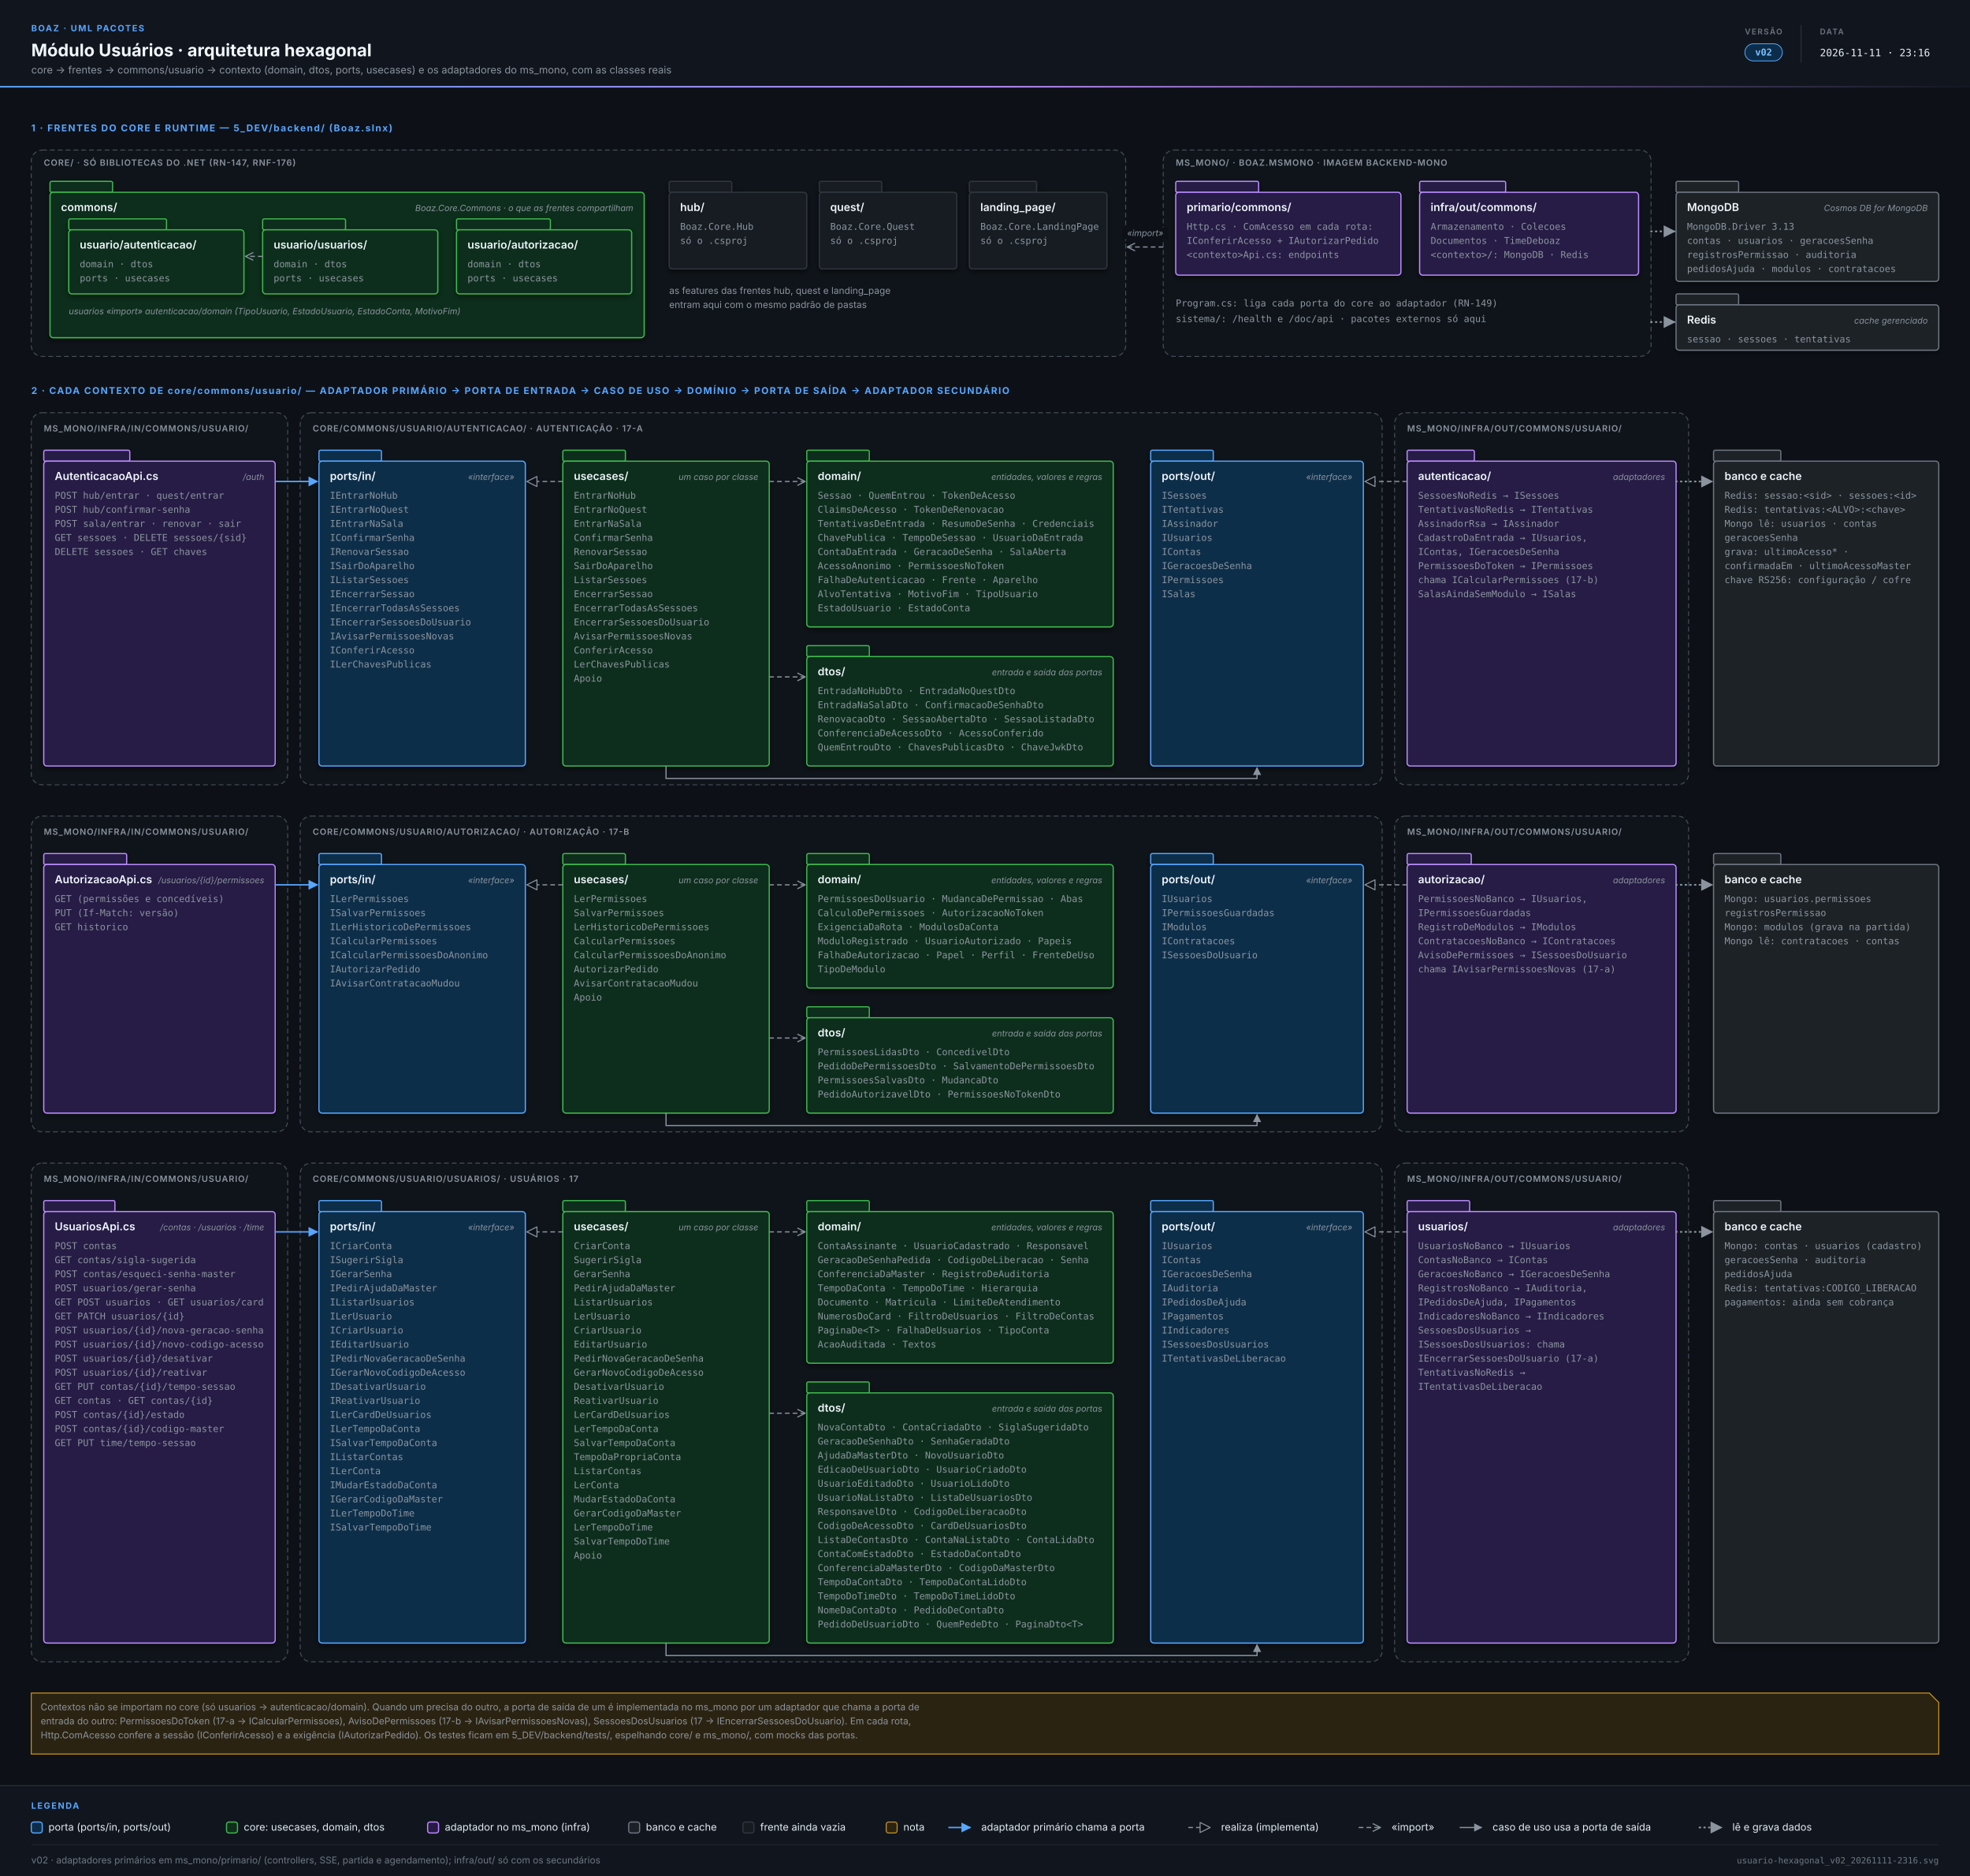
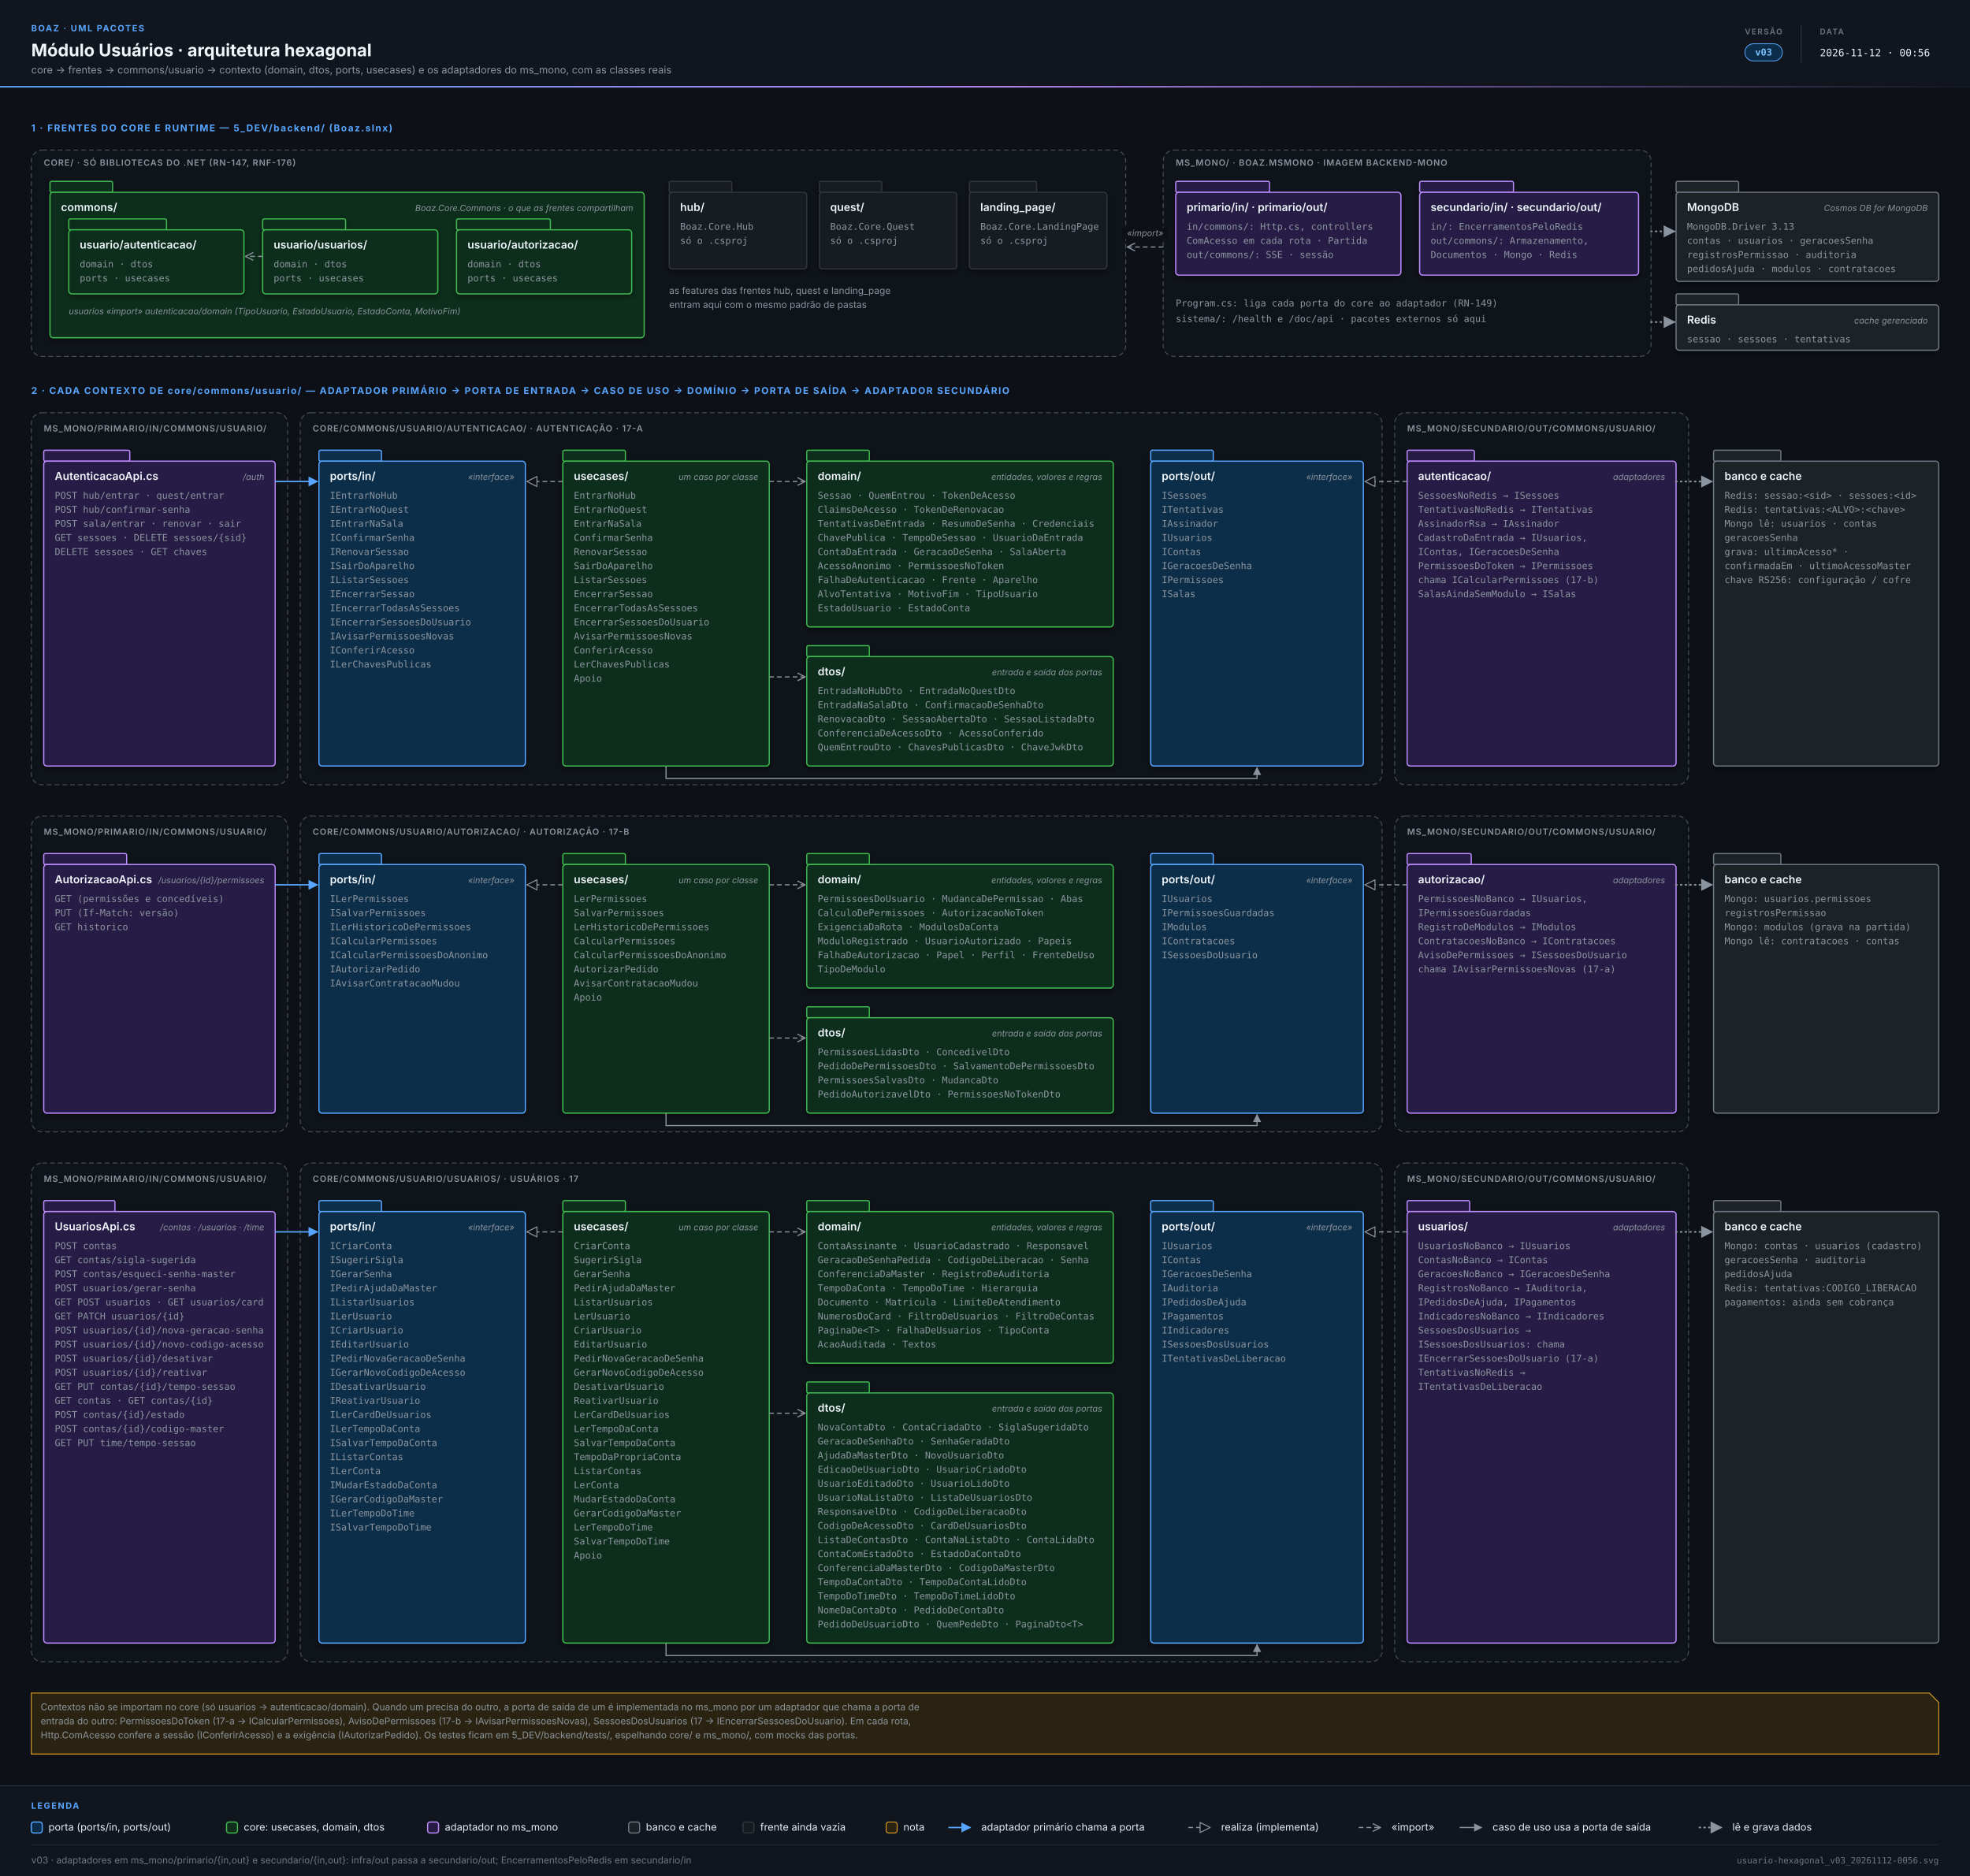
<svg xmlns="http://www.w3.org/2000/svg" viewBox="0 0 2520 2400" width="2520" height="2400">
  <style>
    /* ── base ─────────────────────────────────────────── */
    .bg            { fill: #0d1117; }
    :root          { background: #0d1117; } /* aberto sozinho no navegador, o fundo escuro cobre a janela toda */
    text           { font-family: Inter, "Segoe UI", Roboto, "Helvetica Neue", Helvetica, Arial, sans-serif; font-size: 13px; fill: #e6edf3; }
    .title         { font-size: 22px; font-weight: 700; fill: #f0f6fc; }
    .subtitle      { font-size: 13px; fill: #8b949e; }
    .section       { font-size: 12px; font-weight: 700; letter-spacing: 0.12em; fill: #58a6ff; }
    .label         { font-size: 13px; fill: #e6edf3; }
    .label-strong  { font-size: 14px; font-weight: 600; fill: #f0f6fc; }
    .label-underline { text-decoration: underline; }
    .muted         { font-size: 12px; fill: #8b949e; }
    .mono          { font-family: "JetBrains Mono", "SF Mono", Menlo, Consolas, monospace; font-size: 12px; fill: #8b949e; }
    .divider       { stroke: #21262d; stroke-width: 1; }
    .panel         { fill: #10151c; stroke: #21262d; stroke-width: 1; }

    /* ── nós: uma cor por papel, no máximo 4 por diagrama ── */
    .node          { fill: #161b22; stroke: #30363d; stroke-width: 1.5; }
    .node-face     { fill: #21262d; stroke: #30363d; stroke-width: 1.5; stroke-linejoin: round; }
    .node-blue     { fill: #0c2d4a; stroke: #58a6ff; stroke-width: 1.5; }
    .node-green    { fill: #0f2e1b; stroke: #3fb950; stroke-width: 1.5; }
    .node-purple   { fill: #271a45; stroke: #bc8cff; stroke-width: 1.5; }
    .node-orange   { fill: #3a2410; stroke: #f0883e; stroke-width: 1.5; }
    .node-red      { fill: #3b1219; stroke: #f85149; stroke-width: 1.5; }
    .node-external { fill: #1c2128; stroke: #6e7681; stroke-width: 1.5; }

    /* ── fronteiras (conta, região, rede, módulo) ─────── */
    .boundary       { fill: #161b22; fill-opacity: 0.35; stroke: #484f58; stroke-width: 1.2; stroke-dasharray: 6 4; }
    .boundary-label { font-size: 11px; font-weight: 600; letter-spacing: 0.08em; fill: #8b949e; }

    /* ── arestas e comunicação ─────────────────────────── */
    .edge          { fill: none; stroke: #8b949e; stroke-width: 1.5; }
    .edge-accent   { fill: none; stroke: #58a6ff; stroke-width: 1.8; }
    .edge-async    { stroke-dasharray: 6 4; }
    .edge-data     { stroke-dasharray: 1 5; stroke-linecap: round; stroke-width: 2.2; }
    .edge-label-bg { fill: #0d1117; }
    .arrow-head    { fill: #8b949e; }
    .arrow-accent  { fill: #58a6ff; }
    .lifeline      { stroke: #30363d; stroke-width: 1.2; stroke-dasharray: 4 4; }
    .chip          { fill: #21262d; stroke: #30363d; stroke-width: 1; }
    .chip-text     { font-family: "JetBrains Mono", "SF Mono", Menlo, Consolas, monospace; font-size: 11px; fill: #c9d1d9; }

    /* ── ícones neutros (#ic-*, #uml-*) ───────────────── */
    .ico           { fill: none; stroke: #c9d1d9; stroke-width: 1.5; stroke-linecap: round; stroke-linejoin: round; }
    .ico-fill      { fill: #c9d1d9; }
    .ico-solid     { fill: #161b22; stroke: #c9d1d9; stroke-width: 1.5; stroke-linejoin: round; }

    /* ── notação UML ───────────────────────────────────── */
    .ink           { fill: #e6edf3; }
    .ink-ring      { fill: none; stroke: #e6edf3; stroke-width: 1.5; }
    .node-note     { fill: #2b2311; stroke: #d29922; stroke-width: 1.2; }
    .uml-keyword   { font-size: 11px; font-style: italic; fill: #8b949e; }
    .activation    { fill: #21262d; stroke: #8b949e; stroke-width: 1.2; }
    .frame-tag     { fill: #21262d; stroke: #484f58; stroke-width: 1.2; }
    .frame-op      { font-size: 11px; font-weight: 700; fill: #c9d1d9; }
    .arrow-open    { fill: none; stroke: #8b949e; stroke-width: 1.4; stroke-linejoin: round; }
    .arrow-hollow  { fill: #0d1117; stroke: #8b949e; stroke-width: 1.2; stroke-linejoin: round; }

    /* ── marca d'água: topo e rodapé (seção 7) ────────── */
    .wm-band       { fill: #11161e; }
    .wm-accent     { fill: url(#marca-acento); }
    .wm-sep        { stroke: #30363d; stroke-width: 1; }
    .wm-frame      { fill: none; stroke: #30363d; stroke-width: 1; }
    .wm-eyebrow    { font-size: 11px; font-weight: 700; letter-spacing: 0.14em; fill: #58a6ff; }
    .wm-meta-label { font-size: 10px; font-weight: 600; letter-spacing: 0.14em; fill: #6e7681; }
    .wm-meta-value { font-family: "JetBrains Mono", "SF Mono", Menlo, Consolas, monospace; font-size: 13px; fill: #e6edf3; }
    .wm-badge      { fill: #0c2d4a; stroke: #58a6ff; stroke-width: 1; }
    .wm-badge-text { font-family: "JetBrains Mono", "SF Mono", Menlo, Consolas, monospace; font-size: 12px; font-weight: 700; fill: #79c0ff; }
    .wm-file       { font-family: "JetBrains Mono", "SF Mono", Menlo, Consolas, monospace; font-size: 11px; fill: #6e7681; }
    .footer        { font-size: 12px; fill: #6e7681; }
  </style>
  <defs>
    <marker id="seta" viewBox="0 0 10 10" refX="9" refY="5" markerWidth="7" markerHeight="7" orient="auto-start-reverse">
      <path d="M0,0 L10,5 L0,10 z" class="arrow-head" />
    </marker>
    <marker id="seta-destaque" viewBox="0 0 10 10" refX="9" refY="5" markerWidth="7" markerHeight="7" orient="auto-start-reverse">
      <path d="M0,0 L10,5 L0,10 z" class="arrow-accent" />
    </marker>
    <marker id="seta-aberta" viewBox="-1 -1 12 12" refX="10" refY="5" markerWidth="8" markerHeight="8" orient="auto-start-reverse">
      <path d="M0,0 L10,5 L0,10" class="arrow-open" />
    </marker>
    <marker id="heranca" viewBox="-1 -1 14 14" refX="12" refY="6" markerWidth="10" markerHeight="10" orient="auto-start-reverse">
      <path d="M0,0 L12,6 L0,12 z" class="arrow-hollow" />
    </marker>
    <marker id="extensao" viewBox="-1 -1 14 14" refX="12" refY="6" markerWidth="10" markerHeight="10" orient="auto-start-reverse">
      <path d="M0,0 L12,6 L0,12 z" class="arrow-head" />
    </marker>
    <marker id="composicao" viewBox="-1 -1 16 10" refX="14" refY="4" markerWidth="16" markerHeight="11" orient="auto-start-reverse">
      <path d="M0,4 L7,0 L14,4 L7,8 z" class="arrow-head" />
    </marker>
    <marker id="agregacao" viewBox="-1 -1 16 10" refX="14" refY="4" markerWidth="16" markerHeight="11" orient="auto-start-reverse">
      <path d="M0,4 L7,0 L14,4 L7,8 z" class="arrow-hollow" />
    </marker>
    <marker id="er-um" viewBox="0 0 16 12" refX="16" refY="6" markerWidth="16" markerHeight="12" markerUnits="userSpaceOnUse" orient="auto-start-reverse">
      <path d="M6,0 V12 M10,0 V12" class="arrow-open" />
    </marker>
    <marker id="er-muitos" viewBox="0 0 16 12" refX="16" refY="6" markerWidth="16" markerHeight="12" markerUnits="userSpaceOnUse" orient="auto-start-reverse">
      <path d="M4,0 V12 M6,6 L16,0 M6,6 L16,12" class="arrow-open" />
    </marker>
    <filter id="sombra" x="-10%" y="-10%" width="120%" height="140%">
      <feDropShadow dx="0" dy="3" stdDeviation="4" flood-color="#000000" flood-opacity="0.45" />
    </filter>
    <linearGradient id="marca-acento" x1="0" y1="0" x2="1" y2="0">
      <stop offset="0" stop-color="#58a6ff" />
      <stop offset="0.5" stop-color="#bc8cff" />
      <stop offset="1" stop-color="#bc8cff" stop-opacity="0" />
    </linearGradient>
  </defs>
  <rect class="bg" x="0" y="0" width="2520" height="2400" />
  <g id="marca-topo">
    <rect class="wm-band" x="0" y="0" width="2520" height="112" />
    <rect class="wm-accent" x="0" y="110" width="2520" height="2" />
    <text class="wm-eyebrow" x="40" y="40">BOAZ · UML PACOTES</text>
    <text class="title" x="40" y="72">Módulo Usuários · arquitetura hexagonal</text>
    <text class="subtitle" x="40" y="94">core → frentes → commons/usuario → contexto (domain, dtos, ports, usecases) e os adaptadores do ms_mono, com as classes reais</text>
    <text class="wm-meta-label" x="2232" y="44">VERSÃO</text>
    <rect class="wm-badge" x="2232" y="56" width="48" height="22" rx="11" />
-     <text class="wm-badge-text" x="2256" y="71" text-anchor="middle">v02</text>
+     <text class="wm-badge-text" x="2256" y="71" text-anchor="middle">v03</text>
    <line class="wm-sep" x1="2304" y1="32" x2="2304" y2="80" />
    <text class="wm-meta-label" x="2328" y="44">DATA</text>
-     <text class="wm-meta-value" x="2328" y="72">2026-11-11 · 23:16</text>
+     <text class="wm-meta-value" x="2328" y="72">2026-11-12 · 00:56</text>
  </g>
  <g id="desenho" transform="translate(0,152)">
    <text class="section" x="40" y="16">1 · FRENTES DO CORE E RUNTIME — 5_DEV/backend/ (Boaz.slnx)</text>
    <rect class="boundary" x="40" y="40" width="1400" height="264" rx="14" />
    <text class="boundary-label" x="56" y="60">CORE/ · SÓ BIBLIOTECAS DO .NET (RN-147, RNF-176)</text>
    <g id="f-commons" filter="url(#sombra)">
      <rect class="node-green" x="64" y="80" width="80" height="14" rx="2" />
      <rect class="node-green" x="64" y="94" width="760" height="186" rx="4" />
    </g>
    <text class="label-strong" x="78" y="118">commons/</text>
    <text class="uml-keyword" x="810" y="118" text-anchor="end">Boaz.Core.Commons · o que as frentes compartilham</text>
    <g id="f-autenticacao" filter="url(#sombra)">
      <rect class="node-green" x="88" y="128" width="125" height="14" rx="2" />
      <rect class="node-green" x="88" y="142" width="224" height="82" rx="4" />
    </g>
    <text class="label-strong" x="102" y="166">usuario/autenticacao/</text>
    <text class="mono" x="102" y="190">domain · dtos</text>
    <text class="mono" x="102" y="208">ports · usecases</text>
    <g id="f-autorizacao" filter="url(#sombra)">
      <rect class="node-green" x="584" y="128" width="120" height="14" rx="2" />
      <rect class="node-green" x="584" y="142" width="224" height="82" rx="4" />
    </g>
    <text class="label-strong" x="598" y="166">usuario/autorizacao/</text>
    <text class="mono" x="598" y="190">domain · dtos</text>
    <text class="mono" x="598" y="208">ports · usecases</text>
    <g id="f-usuarios" filter="url(#sombra)">
      <rect class="node-green" x="336" y="128" width="106" height="14" rx="2" />
      <rect class="node-green" x="336" y="142" width="224" height="82" rx="4" />
    </g>
    <text class="label-strong" x="350" y="166">usuario/usuarios/</text>
    <text class="mono" x="350" y="190">domain · dtos</text>
    <text class="mono" x="350" y="208">ports · usecases</text>
    <path class="edge edge-async" d="M336,176 L314,176" marker-end="url(#seta-aberta)" />
    <text class="uml-keyword" x="88" y="250">usuarios «import» autenticacao/domain (TipoUsuario, EstadoUsuario, EstadoConta, MotivoFim)</text>
    <g id="f-hub" filter="url(#sombra)">
      <rect class="node" x="856" y="80" width="80" height="14" rx="2" />
      <rect class="node" x="856" y="94" width="176" height="98" rx="4" />
    </g>
    <text class="label-strong" x="870" y="118">hub/</text>
    <text class="mono" x="870" y="142">Boaz.Core.Hub</text>
    <text class="mono" x="870" y="160">só o .csproj</text>
    <g id="f-quest" filter="url(#sombra)">
      <rect class="node" x="1048" y="80" width="80" height="14" rx="2" />
      <rect class="node" x="1048" y="94" width="176" height="98" rx="4" />
    </g>
    <text class="label-strong" x="1062" y="118">quest/</text>
    <text class="mono" x="1062" y="142">Boaz.Core.Quest</text>
    <text class="mono" x="1062" y="160">só o .csproj</text>
    <g id="f-landing_page" filter="url(#sombra)">
      <rect class="node" x="1240" y="80" width="86" height="14" rx="2" />
      <rect class="node" x="1240" y="94" width="176" height="98" rx="4" />
    </g>
    <text class="label-strong" x="1254" y="118">landing_page/</text>
    <text class="mono" x="1254" y="142">Boaz.Core.LandingPage</text>
    <text class="mono" x="1254" y="160">só o .csproj</text>
    <text class="muted" x="856" y="224">as features das frentes hub, quest e landing_page</text>
    <text class="muted" x="856" y="242">entram aqui com o mesmo padrão de pastas</text>
    <rect class="boundary" x="1488" y="40" width="624" height="264" rx="14" />
    <text class="boundary-label" x="1504" y="60">MS_MONO/ · BOAZ.MSMONO · IMAGEM BACKEND-MONO</text>
    <g id="f-infra-in" filter="url(#sombra)">
-       <rect class="node-purple" x="1504" y="80" width="106" height="14" rx="2" />
+       <rect class="node-purple" x="1504" y="80" width="120" height="14" rx="2" />
      <rect class="node-purple" x="1504" y="94" width="288" height="106" rx="4" />
    </g>
-     <text class="label-strong" x="1518" y="118">primario/commons/</text>
-     <text class="mono" x="1518" y="142">Http.cs · ComAcesso em cada rota:</text>
-     <text class="mono" x="1518" y="160">IConferirAcesso + IAutorizarPedido</text>
-     <text class="mono" x="1518" y="178">&lt;contexto&gt;Api.cs: endpoints</text>
+     <text class="label-strong" x="1518" y="118">primario/in/ · primario/out/</text>
+     <text class="mono" x="1518" y="142">in/commons/: Http.cs, controllers</text>
+     <text class="mono" x="1518" y="160">  ComAcesso em cada rota · Partida</text>
+     <text class="mono" x="1518" y="178">out/commons/: SSE · sessão</text>
    <g id="f-infra-out" filter="url(#sombra)">
-       <rect class="node-purple" x="1816" y="80" width="110" height="14" rx="2" />
+       <rect class="node-purple" x="1816" y="80" width="120" height="14" rx="2" />
      <rect class="node-purple" x="1816" y="94" width="280" height="106" rx="4" />
    </g>
-     <text class="label-strong" x="1830" y="118">infra/out/commons/</text>
-     <text class="mono" x="1830" y="142">Armazenamento · Colecoes</text>
-     <text class="mono" x="1830" y="160">Documentos · TimeDeboaz</text>
-     <text class="mono" x="1830" y="178">&lt;contexto&gt;/: MongoDB · Redis</text>
+     <text class="label-strong" x="1830" y="118">secundario/in/ · secundario/out/</text>
+     <text class="mono" x="1830" y="142">in/: EncerramentosPeloRedis</text>
+     <text class="mono" x="1830" y="160">out/commons/: Armazenamento,</text>
+     <text class="mono" x="1830" y="178">  Documentos · Mongo · Redis</text>
    <text class="mono" x="1504" y="240">Program.cs: liga cada porta do core ao adaptador (RN-149)</text>
    <text class="mono" x="1504" y="260">sistema/: /health e /doc/api · pacotes externos só aqui</text>
    <path class="edge edge-async" d="M1488,164 L1442,164" marker-end="url(#seta-aberta)" />
    <rect class="edge-label-bg" x="1435.4" y="139" width="59.2" height="15" />
    <text class="uml-keyword" x="1465" y="150" text-anchor="middle">«import»</text>
    <g id="f-mongo" filter="url(#sombra)">
      <rect class="node-external" x="2144" y="80" width="80" height="14" rx="2" />
      <rect class="node-external" x="2144" y="94" width="336" height="114" rx="4" />
    </g>
    <text class="label-strong" x="2158" y="118">MongoDB</text>
    <text class="uml-keyword" x="2466" y="118" text-anchor="end">Cosmos DB for MongoDB</text>
    <text class="mono" x="2158" y="142">MongoDB.Driver 3.13</text>
    <text class="mono" x="2158" y="160">contas · usuarios · geracoesSenha</text>
    <text class="mono" x="2158" y="178">registrosPermissao · auditoria</text>
    <text class="mono" x="2158" y="196">pedidosAjuda · modulos · contratacoes</text>
    <g id="f-redis" filter="url(#sombra)">
      <rect class="node-external" x="2144" y="224" width="80" height="14" rx="2" />
      <rect class="node-external" x="2144" y="238" width="336" height="58" rx="4" />
    </g>
    <text class="label-strong" x="2158" y="262">Redis</text>
    <text class="uml-keyword" x="2466" y="262" text-anchor="end">cache gerenciado</text>
    <text class="mono" x="2158" y="286">sessao · sessoes · tentativas</text>
    <path class="edge edge-data" d="M2112,144 L2142,144" marker-end="url(#seta)" />
    <path class="edge edge-data" d="M2112,260 L2142,260" marker-end="url(#seta)" />
    <text class="section" x="40" y="352">2 · CADA CONTEXTO DE core/commons/usuario/ — ADAPTADOR PRIMÁRIO → PORTA DE ENTRADA → CASO DE USO → DOMÍNIO → PORTA DE SAÍDA → ADAPTADOR SECUNDÁRIO</text>
    <rect class="boundary" x="384" y="376" width="1384" height="476" rx="14" />
    <text class="boundary-label" x="400" y="400">CORE/COMMONS/USUARIO/AUTENTICACAO/ · AUTENTICAÇÃO · 17-A</text>
    <rect class="boundary" x="40" y="376" width="328" height="476" rx="14" />
-     <text class="boundary-label" x="56" y="400">MS_MONO/INFRA/IN/COMMONS/USUARIO/</text>
+     <text class="boundary-label" x="56" y="400">MS_MONO/PRIMARIO/IN/COMMONS/USUARIO/</text>
    <rect class="boundary" x="1784" y="376" width="376" height="476" rx="14" />
-     <text class="boundary-label" x="1800" y="400">MS_MONO/INFRA/OUT/COMMONS/USUARIO/</text>
+     <text class="boundary-label" x="1800" y="400">MS_MONO/SECUNDARIO/OUT/COMMONS/USUARIO/</text>
    <g id="autenticacao-in" filter="url(#sombra)">
      <rect class="node-purple" x="56" y="424" width="110" height="14" rx="2" />
      <rect class="node-purple" x="56" y="438" width="296" height="390" rx="4" />
    </g>
    <text class="label-strong" x="70" y="462">AutenticacaoApi.cs</text>
    <text class="uml-keyword" x="338" y="462" text-anchor="end">/auth</text>
    <text class="mono" x="70" y="486">POST hub/entrar · quest/entrar</text>
    <text class="mono" x="70" y="504">POST hub/confirmar-senha</text>
    <text class="mono" x="70" y="522">POST sala/entrar · renovar · sair</text>
    <text class="mono" x="70" y="540">GET sessoes · DELETE sessoes/{sid}</text>
    <text class="mono" x="70" y="558">DELETE sessoes · GET chaves</text>
    <g id="autenticacao-ports-in" filter="url(#sombra)">
      <rect class="node-blue" x="408" y="424" width="80" height="14" rx="2" />
      <rect class="node-blue" x="408" y="438" width="264" height="390" rx="4" />
    </g>
    <text class="label-strong" x="422" y="462">ports/in/</text>
    <text class="uml-keyword" x="658" y="462" text-anchor="end">«interface»</text>
    <text class="mono" x="422" y="486">IEntrarNoHub</text>
    <text class="mono" x="422" y="504">IEntrarNoQuest</text>
    <text class="mono" x="422" y="522">IEntrarNaSala</text>
    <text class="mono" x="422" y="540">IConfirmarSenha</text>
    <text class="mono" x="422" y="558">IRenovarSessao</text>
    <text class="mono" x="422" y="576">ISairDoAparelho</text>
    <text class="mono" x="422" y="594">IListarSessoes</text>
    <text class="mono" x="422" y="612">IEncerrarSessao</text>
    <text class="mono" x="422" y="630">IEncerrarTodasAsSessoes</text>
    <text class="mono" x="422" y="648">IEncerrarSessoesDoUsuario</text>
    <text class="mono" x="422" y="666">IAvisarPermissoesNovas</text>
    <text class="mono" x="422" y="684">IConferirAcesso</text>
    <text class="mono" x="422" y="702">ILerChavesPublicas</text>
    <g id="autenticacao-usecases" filter="url(#sombra)">
      <rect class="node-green" x="720" y="424" width="80" height="14" rx="2" />
      <rect class="node-green" x="720" y="438" width="264" height="390" rx="4" />
    </g>
    <text class="label-strong" x="734" y="462">usecases/</text>
    <text class="uml-keyword" x="970" y="462" text-anchor="end">um caso por classe</text>
    <text class="mono" x="734" y="486">EntrarNoHub</text>
    <text class="mono" x="734" y="504">EntrarNoQuest</text>
    <text class="mono" x="734" y="522">EntrarNaSala</text>
    <text class="mono" x="734" y="540">ConfirmarSenha</text>
    <text class="mono" x="734" y="558">RenovarSessao</text>
    <text class="mono" x="734" y="576">SairDoAparelho</text>
    <text class="mono" x="734" y="594">ListarSessoes</text>
    <text class="mono" x="734" y="612">EncerrarSessao</text>
    <text class="mono" x="734" y="630">EncerrarTodasAsSessoes</text>
    <text class="mono" x="734" y="648">EncerrarSessoesDoUsuario</text>
    <text class="mono" x="734" y="666">AvisarPermissoesNovas</text>
    <text class="mono" x="734" y="684">ConferirAcesso</text>
    <text class="mono" x="734" y="702">LerChavesPublicas</text>
    <text class="mono" x="734" y="720">Apoio</text>
    <g id="autenticacao-domain" filter="url(#sombra)">
      <rect class="node-green" x="1032" y="424" width="80" height="14" rx="2" />
      <rect class="node-green" x="1032" y="438" width="392" height="212" rx="4" />
    </g>
    <text class="label-strong" x="1046" y="462">domain/</text>
    <text class="uml-keyword" x="1410" y="462" text-anchor="end">entidades, valores e regras</text>
    <text class="mono" x="1046" y="486">Sessao · QuemEntrou · TokenDeAcesso</text>
    <text class="mono" x="1046" y="504">ClaimsDeAcesso · TokenDeRenovacao</text>
    <text class="mono" x="1046" y="522">TentativasDeEntrada · ResumoDeSenha · Credenciais</text>
    <text class="mono" x="1046" y="540">ChavePublica · TempoDeSessao · UsuarioDaEntrada</text>
    <text class="mono" x="1046" y="558">ContaDaEntrada · GeracaoDeSenha · SalaAberta</text>
    <text class="mono" x="1046" y="576">AcessoAnonimo · PermissoesNoToken</text>
    <text class="mono" x="1046" y="594">FalhaDeAutenticacao · Frente · Aparelho</text>
    <text class="mono" x="1046" y="612">AlvoTentativa · MotivoFim · TipoUsuario</text>
    <text class="mono" x="1046" y="630">EstadoUsuario · EstadoConta</text>
    <g id="autenticacao-dtos" filter="url(#sombra)">
      <rect class="node-green" x="1032" y="674" width="80" height="14" rx="2" />
      <rect class="node-green" x="1032" y="688" width="392" height="140" rx="4" />
    </g>
    <text class="label-strong" x="1046" y="712">dtos/</text>
    <text class="uml-keyword" x="1410" y="712" text-anchor="end">entrada e saída das portas</text>
    <text class="mono" x="1046" y="736">EntradaNoHubDto · EntradaNoQuestDto</text>
    <text class="mono" x="1046" y="754">EntradaNaSalaDto · ConfirmacaoDeSenhaDto</text>
    <text class="mono" x="1046" y="772">RenovacaoDto · SessaoAbertaDto · SessaoListadaDto</text>
    <text class="mono" x="1046" y="790">ConferenciaDeAcessoDto · AcessoConferido</text>
    <text class="mono" x="1046" y="808">QuemEntrouDto · ChavesPublicasDto · ChaveJwkDto</text>
    <g id="autenticacao-ports-out" filter="url(#sombra)">
      <rect class="node-blue" x="1472" y="424" width="80" height="14" rx="2" />
      <rect class="node-blue" x="1472" y="438" width="272" height="390" rx="4" />
    </g>
    <text class="label-strong" x="1486" y="462">ports/out/</text>
    <text class="uml-keyword" x="1730" y="462" text-anchor="end">«interface»</text>
    <text class="mono" x="1486" y="486">ISessoes</text>
    <text class="mono" x="1486" y="504">ITentativas</text>
    <text class="mono" x="1486" y="522">IAssinador</text>
    <text class="mono" x="1486" y="540">IUsuarios</text>
    <text class="mono" x="1486" y="558">IContas</text>
    <text class="mono" x="1486" y="576">IGeracoesDeSenha</text>
    <text class="mono" x="1486" y="594">IPermissoes</text>
    <text class="mono" x="1486" y="612">ISalas</text>
    <g id="autenticacao-out" filter="url(#sombra)">
      <rect class="node-purple" x="1800" y="424" width="86" height="14" rx="2" />
      <rect class="node-purple" x="1800" y="438" width="344" height="390" rx="4" />
    </g>
    <text class="label-strong" x="1814" y="462">autenticacao/</text>
    <text class="uml-keyword" x="2130" y="462" text-anchor="end">adaptadores</text>
    <text class="mono" x="1814" y="486">SessoesNoRedis → ISessoes</text>
    <text class="mono" x="1814" y="504">TentativasNoRedis → ITentativas</text>
    <text class="mono" x="1814" y="522">AssinadorRsa → IAssinador</text>
    <text class="mono" x="1814" y="540">CadastroDaEntrada → IUsuarios,</text>
    <text class="mono" x="1814" y="558">   IContas, IGeracoesDeSenha</text>
    <text class="mono" x="1814" y="576">PermissoesDoToken → IPermissoes</text>
    <text class="mono" x="1814" y="594">   chama ICalcularPermissoes (17-b)</text>
    <text class="mono" x="1814" y="612">SalasAindaSemModulo → ISalas</text>
    <g id="autenticacao-store" filter="url(#sombra)">
      <rect class="node-external" x="2192" y="424" width="86" height="14" rx="2" />
      <rect class="node-external" x="2192" y="438" width="288" height="390" rx="4" />
    </g>
    <text class="label-strong" x="2206" y="462">banco e cache</text>
    <text class="mono" x="2206" y="486">Redis: sessao:&lt;sid&gt; · sessoes:&lt;id&gt;</text>
    <text class="mono" x="2206" y="504">Redis: tentativas:&lt;ALVO&gt;:&lt;chave&gt;</text>
    <text class="mono" x="2206" y="522">Mongo lê: usuarios · contas</text>
    <text class="mono" x="2206" y="540">   geracoesSenha</text>
    <text class="mono" x="2206" y="558">grava: ultimoAcesso* ·</text>
    <text class="mono" x="2206" y="576">   confirmadaEm · ultimoAcessoMaster</text>
    <text class="mono" x="2206" y="594">chave RS256: configuração / cofre</text>
    <path class="edge-accent" d="M352,464 L406,464" marker-end="url(#seta-destaque)" />
    <path class="edge edge-async" d="M720,464 L674,464" marker-end="url(#heranca)" />
    <path class="edge edge-async" d="M984,464 L1030,464" marker-end="url(#seta-aberta)" />
    <path class="edge edge-async" d="M984,714 L1030,714" marker-end="url(#seta-aberta)" />
    <path class="edge" d="M852,828 L852,844 L1608,844 L1608,830" marker-end="url(#seta)" />
    <path class="edge edge-async" d="M1800,464 L1746,464" marker-end="url(#heranca)" />
    <path class="edge edge-data" d="M2144,464 L2190,464" marker-end="url(#seta)" />
    <rect class="boundary" x="384" y="892" width="1384" height="404" rx="14" />
    <text class="boundary-label" x="400" y="916">CORE/COMMONS/USUARIO/AUTORIZACAO/ · AUTORIZAÇÃO · 17-B</text>
    <rect class="boundary" x="40" y="892" width="328" height="404" rx="14" />
-     <text class="boundary-label" x="56" y="916">MS_MONO/INFRA/IN/COMMONS/USUARIO/</text>
+     <text class="boundary-label" x="56" y="916">MS_MONO/PRIMARIO/IN/COMMONS/USUARIO/</text>
    <rect class="boundary" x="1784" y="892" width="376" height="404" rx="14" />
-     <text class="boundary-label" x="1800" y="916">MS_MONO/INFRA/OUT/COMMONS/USUARIO/</text>
+     <text class="boundary-label" x="1800" y="916">MS_MONO/SECUNDARIO/OUT/COMMONS/USUARIO/</text>
    <g id="autorizacao-in" filter="url(#sombra)">
      <rect class="node-purple" x="56" y="940" width="106" height="14" rx="2" />
      <rect class="node-purple" x="56" y="954" width="296" height="318" rx="4" />
    </g>
    <text class="label-strong" x="70" y="978">AutorizacaoApi.cs</text>
    <text class="uml-keyword" x="338" y="978" text-anchor="end">/usuarios/{id}/permissoes</text>
    <text class="mono" x="70" y="1002">GET  (permissões e concedíveis)</text>
    <text class="mono" x="70" y="1020">PUT  (If-Match: versão)</text>
    <text class="mono" x="70" y="1038">GET historico</text>
    <g id="autorizacao-ports-in" filter="url(#sombra)">
      <rect class="node-blue" x="408" y="940" width="80" height="14" rx="2" />
      <rect class="node-blue" x="408" y="954" width="264" height="318" rx="4" />
    </g>
    <text class="label-strong" x="422" y="978">ports/in/</text>
    <text class="uml-keyword" x="658" y="978" text-anchor="end">«interface»</text>
    <text class="mono" x="422" y="1002">ILerPermissoes</text>
    <text class="mono" x="422" y="1020">ISalvarPermissoes</text>
    <text class="mono" x="422" y="1038">ILerHistoricoDePermissoes</text>
    <text class="mono" x="422" y="1056">ICalcularPermissoes</text>
    <text class="mono" x="422" y="1074">ICalcularPermissoesDoAnonimo</text>
    <text class="mono" x="422" y="1092">IAutorizarPedido</text>
    <text class="mono" x="422" y="1110">IAvisarContratacaoMudou</text>
    <g id="autorizacao-usecases" filter="url(#sombra)">
      <rect class="node-green" x="720" y="940" width="80" height="14" rx="2" />
      <rect class="node-green" x="720" y="954" width="264" height="318" rx="4" />
    </g>
    <text class="label-strong" x="734" y="978">usecases/</text>
    <text class="uml-keyword" x="970" y="978" text-anchor="end">um caso por classe</text>
    <text class="mono" x="734" y="1002">LerPermissoes</text>
    <text class="mono" x="734" y="1020">SalvarPermissoes</text>
    <text class="mono" x="734" y="1038">LerHistoricoDePermissoes</text>
    <text class="mono" x="734" y="1056">CalcularPermissoes</text>
    <text class="mono" x="734" y="1074">CalcularPermissoesDoAnonimo</text>
    <text class="mono" x="734" y="1092">AutorizarPedido</text>
    <text class="mono" x="734" y="1110">AvisarContratacaoMudou</text>
    <text class="mono" x="734" y="1128">Apoio</text>
    <g id="autorizacao-domain" filter="url(#sombra)">
      <rect class="node-green" x="1032" y="940" width="80" height="14" rx="2" />
      <rect class="node-green" x="1032" y="954" width="392" height="158" rx="4" />
    </g>
    <text class="label-strong" x="1046" y="978">domain/</text>
    <text class="uml-keyword" x="1410" y="978" text-anchor="end">entidades, valores e regras</text>
    <text class="mono" x="1046" y="1002">PermissoesDoUsuario · MudancaDePermissao · Abas</text>
    <text class="mono" x="1046" y="1020">CalculoDePermissoes · AutorizacaoNoToken</text>
    <text class="mono" x="1046" y="1038">ExigenciaDaRota · ModulosDaConta</text>
    <text class="mono" x="1046" y="1056">ModuloRegistrado · UsuarioAutorizado · Papeis</text>
    <text class="mono" x="1046" y="1074">FalhaDeAutorizacao · Papel · Perfil · FrenteDeUso</text>
    <text class="mono" x="1046" y="1092">TipoDeModulo</text>
    <g id="autorizacao-dtos" filter="url(#sombra)">
      <rect class="node-green" x="1032" y="1136" width="80" height="14" rx="2" />
      <rect class="node-green" x="1032" y="1150" width="392" height="122" rx="4" />
    </g>
    <text class="label-strong" x="1046" y="1174">dtos/</text>
    <text class="uml-keyword" x="1410" y="1174" text-anchor="end">entrada e saída das portas</text>
    <text class="mono" x="1046" y="1198">PermissoesLidasDto · ConcedivelDto</text>
    <text class="mono" x="1046" y="1216">PedidoDePermissoesDto · SalvamentoDePermissoesDto</text>
    <text class="mono" x="1046" y="1234">PermissoesSalvasDto · MudancaDto</text>
    <text class="mono" x="1046" y="1252">PedidoAutorizavelDto · PermissoesNoTokenDto</text>
    <g id="autorizacao-ports-out" filter="url(#sombra)">
      <rect class="node-blue" x="1472" y="940" width="80" height="14" rx="2" />
      <rect class="node-blue" x="1472" y="954" width="272" height="318" rx="4" />
    </g>
    <text class="label-strong" x="1486" y="978">ports/out/</text>
    <text class="uml-keyword" x="1730" y="978" text-anchor="end">«interface»</text>
    <text class="mono" x="1486" y="1002">IUsuarios</text>
    <text class="mono" x="1486" y="1020">IPermissoesGuardadas</text>
    <text class="mono" x="1486" y="1038">IModulos</text>
    <text class="mono" x="1486" y="1056">IContratacoes</text>
    <text class="mono" x="1486" y="1074">ISessoesDoUsuario</text>
    <g id="autorizacao-out" filter="url(#sombra)">
      <rect class="node-purple" x="1800" y="940" width="82" height="14" rx="2" />
      <rect class="node-purple" x="1800" y="954" width="344" height="318" rx="4" />
    </g>
    <text class="label-strong" x="1814" y="978">autorizacao/</text>
    <text class="uml-keyword" x="2130" y="978" text-anchor="end">adaptadores</text>
    <text class="mono" x="1814" y="1002">PermissoesNoBanco → IUsuarios,</text>
    <text class="mono" x="1814" y="1020">   IPermissoesGuardadas</text>
    <text class="mono" x="1814" y="1038">RegistroDeModulos → IModulos</text>
    <text class="mono" x="1814" y="1056">ContratacoesNoBanco → IContratacoes</text>
    <text class="mono" x="1814" y="1074">AvisoDePermissoes → ISessoesDoUsuario</text>
    <text class="mono" x="1814" y="1092">   chama IAvisarPermissoesNovas (17-a)</text>
    <g id="autorizacao-store" filter="url(#sombra)">
      <rect class="node-external" x="2192" y="940" width="86" height="14" rx="2" />
      <rect class="node-external" x="2192" y="954" width="288" height="318" rx="4" />
    </g>
    <text class="label-strong" x="2206" y="978">banco e cache</text>
    <text class="mono" x="2206" y="1002">Mongo: usuarios.permissoes</text>
    <text class="mono" x="2206" y="1020">   registrosPermissao</text>
    <text class="mono" x="2206" y="1038">Mongo: modulos (grava na partida)</text>
    <text class="mono" x="2206" y="1056">Mongo lê: contratacoes · contas</text>
    <path class="edge-accent" d="M352,980 L406,980" marker-end="url(#seta-destaque)" />
    <path class="edge edge-async" d="M720,980 L674,980" marker-end="url(#heranca)" />
    <path class="edge edge-async" d="M984,980 L1030,980" marker-end="url(#seta-aberta)" />
    <path class="edge edge-async" d="M984,1176 L1030,1176" marker-end="url(#seta-aberta)" />
    <path class="edge" d="M852,1272 L852,1288 L1608,1288 L1608,1274" marker-end="url(#seta)" />
    <path class="edge edge-async" d="M1800,980 L1746,980" marker-end="url(#heranca)" />
    <path class="edge edge-data" d="M2144,980 L2190,980" marker-end="url(#seta)" />
    <rect class="boundary" x="384" y="1336" width="1384" height="638" rx="14" />
    <text class="boundary-label" x="400" y="1360">CORE/COMMONS/USUARIO/USUARIOS/ · USUÁRIOS · 17</text>
    <rect class="boundary" x="40" y="1336" width="328" height="638" rx="14" />
-     <text class="boundary-label" x="56" y="1360">MS_MONO/INFRA/IN/COMMONS/USUARIO/</text>
+     <text class="boundary-label" x="56" y="1360">MS_MONO/PRIMARIO/IN/COMMONS/USUARIO/</text>
    <rect class="boundary" x="1784" y="1336" width="376" height="638" rx="14" />
-     <text class="boundary-label" x="1800" y="1360">MS_MONO/INFRA/OUT/COMMONS/USUARIO/</text>
+     <text class="boundary-label" x="1800" y="1360">MS_MONO/SECUNDARIO/OUT/COMMONS/USUARIO/</text>
    <g id="usuarios-in" filter="url(#sombra)">
      <rect class="node-purple" x="56" y="1384" width="91" height="14" rx="2" />
      <rect class="node-purple" x="56" y="1398" width="296" height="552" rx="4" />
    </g>
    <text class="label-strong" x="70" y="1422">UsuariosApi.cs</text>
    <text class="uml-keyword" x="338" y="1422" text-anchor="end">/contas · /usuarios · /time</text>
    <text class="mono" x="70" y="1446">POST contas</text>
    <text class="mono" x="70" y="1464">GET contas/sigla-sugerida</text>
    <text class="mono" x="70" y="1482">POST contas/esqueci-senha-master</text>
    <text class="mono" x="70" y="1500">POST usuarios/gerar-senha</text>
    <text class="mono" x="70" y="1518">GET POST usuarios · GET usuarios/card</text>
    <text class="mono" x="70" y="1536">GET PATCH usuarios/{id}</text>
    <text class="mono" x="70" y="1554">POST usuarios/{id}/nova-geracao-senha</text>
    <text class="mono" x="70" y="1572">POST usuarios/{id}/novo-codigo-acesso</text>
    <text class="mono" x="70" y="1590">POST usuarios/{id}/desativar</text>
    <text class="mono" x="70" y="1608">POST usuarios/{id}/reativar</text>
    <text class="mono" x="70" y="1626">GET PUT contas/{id}/tempo-sessao</text>
    <text class="mono" x="70" y="1644">GET contas · GET contas/{id}</text>
    <text class="mono" x="70" y="1662">POST contas/{id}/estado</text>
    <text class="mono" x="70" y="1680">POST contas/{id}/codigo-master</text>
    <text class="mono" x="70" y="1698">GET PUT time/tempo-sessao</text>
    <g id="usuarios-ports-in" filter="url(#sombra)">
      <rect class="node-blue" x="408" y="1384" width="80" height="14" rx="2" />
      <rect class="node-blue" x="408" y="1398" width="264" height="552" rx="4" />
    </g>
    <text class="label-strong" x="422" y="1422">ports/in/</text>
    <text class="uml-keyword" x="658" y="1422" text-anchor="end">«interface»</text>
    <text class="mono" x="422" y="1446">ICriarConta</text>
    <text class="mono" x="422" y="1464">ISugerirSigla</text>
    <text class="mono" x="422" y="1482">IGerarSenha</text>
    <text class="mono" x="422" y="1500">IPedirAjudaDaMaster</text>
    <text class="mono" x="422" y="1518">IListarUsuarios</text>
    <text class="mono" x="422" y="1536">ILerUsuario</text>
    <text class="mono" x="422" y="1554">ICriarUsuario</text>
    <text class="mono" x="422" y="1572">IEditarUsuario</text>
    <text class="mono" x="422" y="1590">IPedirNovaGeracaoDeSenha</text>
    <text class="mono" x="422" y="1608">IGerarNovoCodigoDeAcesso</text>
    <text class="mono" x="422" y="1626">IDesativarUsuario</text>
    <text class="mono" x="422" y="1644">IReativarUsuario</text>
    <text class="mono" x="422" y="1662">ILerCardDeUsuarios</text>
    <text class="mono" x="422" y="1680">ILerTempoDaConta</text>
    <text class="mono" x="422" y="1698">ISalvarTempoDaConta</text>
    <text class="mono" x="422" y="1716">IListarContas</text>
    <text class="mono" x="422" y="1734">ILerConta</text>
    <text class="mono" x="422" y="1752">IMudarEstadoDaConta</text>
    <text class="mono" x="422" y="1770">IGerarCodigoDaMaster</text>
    <text class="mono" x="422" y="1788">ILerTempoDoTime</text>
    <text class="mono" x="422" y="1806">ISalvarTempoDoTime</text>
    <g id="usuarios-usecases" filter="url(#sombra)">
      <rect class="node-green" x="720" y="1384" width="80" height="14" rx="2" />
      <rect class="node-green" x="720" y="1398" width="264" height="552" rx="4" />
    </g>
    <text class="label-strong" x="734" y="1422">usecases/</text>
    <text class="uml-keyword" x="970" y="1422" text-anchor="end">um caso por classe</text>
    <text class="mono" x="734" y="1446">CriarConta</text>
    <text class="mono" x="734" y="1464">SugerirSigla</text>
    <text class="mono" x="734" y="1482">GerarSenha</text>
    <text class="mono" x="734" y="1500">PedirAjudaDaMaster</text>
    <text class="mono" x="734" y="1518">ListarUsuarios</text>
    <text class="mono" x="734" y="1536">LerUsuario</text>
    <text class="mono" x="734" y="1554">CriarUsuario</text>
    <text class="mono" x="734" y="1572">EditarUsuario</text>
    <text class="mono" x="734" y="1590">PedirNovaGeracaoDeSenha</text>
    <text class="mono" x="734" y="1608">GerarNovoCodigoDeAcesso</text>
    <text class="mono" x="734" y="1626">DesativarUsuario</text>
    <text class="mono" x="734" y="1644">ReativarUsuario</text>
    <text class="mono" x="734" y="1662">LerCardDeUsuarios</text>
    <text class="mono" x="734" y="1680">LerTempoDaConta</text>
    <text class="mono" x="734" y="1698">SalvarTempoDaConta</text>
    <text class="mono" x="734" y="1716">TempoDaPropriaConta</text>
    <text class="mono" x="734" y="1734">ListarContas</text>
    <text class="mono" x="734" y="1752">LerConta</text>
    <text class="mono" x="734" y="1770">MudarEstadoDaConta</text>
    <text class="mono" x="734" y="1788">GerarCodigoDaMaster</text>
    <text class="mono" x="734" y="1806">LerTempoDoTime</text>
    <text class="mono" x="734" y="1824">SalvarTempoDoTime</text>
    <text class="mono" x="734" y="1842">Apoio</text>
    <g id="usuarios-domain" filter="url(#sombra)">
      <rect class="node-green" x="1032" y="1384" width="80" height="14" rx="2" />
      <rect class="node-green" x="1032" y="1398" width="392" height="194" rx="4" />
    </g>
    <text class="label-strong" x="1046" y="1422">domain/</text>
    <text class="uml-keyword" x="1410" y="1422" text-anchor="end">entidades, valores e regras</text>
    <text class="mono" x="1046" y="1446">ContaAssinante · UsuarioCadastrado · Responsavel</text>
    <text class="mono" x="1046" y="1464">GeracaoDeSenhaPedida · CodigoDeLiberacao · Senha</text>
    <text class="mono" x="1046" y="1482">ConferenciaDaMaster · RegistroDeAuditoria</text>
    <text class="mono" x="1046" y="1500">TempoDaConta · TempoDoTime · Hierarquia</text>
    <text class="mono" x="1046" y="1518">Documento · Matricula · LimiteDeAtendimento</text>
    <text class="mono" x="1046" y="1536">NumerosDoCard · FiltroDeUsuarios · FiltroDeContas</text>
    <text class="mono" x="1046" y="1554">PaginaDe&lt;T&gt; · FalhaDeUsuarios · TipoConta</text>
    <text class="mono" x="1046" y="1572">AcaoAuditada · Textos</text>
    <g id="usuarios-dtos" filter="url(#sombra)">
      <rect class="node-green" x="1032" y="1616" width="80" height="14" rx="2" />
      <rect class="node-green" x="1032" y="1630" width="392" height="320" rx="4" />
    </g>
    <text class="label-strong" x="1046" y="1654">dtos/</text>
    <text class="uml-keyword" x="1410" y="1654" text-anchor="end">entrada e saída das portas</text>
    <text class="mono" x="1046" y="1678">NovaContaDto · ContaCriadaDto · SiglaSugeridaDto</text>
    <text class="mono" x="1046" y="1696">GeracaoDeSenhaDto · SenhaGeradaDto</text>
    <text class="mono" x="1046" y="1714">AjudaDaMasterDto · NovoUsuarioDto</text>
    <text class="mono" x="1046" y="1732">EdicaoDeUsuarioDto · UsuarioCriadoDto</text>
    <text class="mono" x="1046" y="1750">UsuarioEditadoDto · UsuarioLidoDto</text>
    <text class="mono" x="1046" y="1768">UsuarioNaListaDto · ListaDeUsuariosDto</text>
    <text class="mono" x="1046" y="1786">ResponsavelDto · CodigoDeLiberacaoDto</text>
    <text class="mono" x="1046" y="1804">CodigoDeAcessoDto · CardDeUsuariosDto</text>
    <text class="mono" x="1046" y="1822">ListaDeContasDto · ContaNaListaDto · ContaLidaDto</text>
    <text class="mono" x="1046" y="1840">ContaComEstadoDto · EstadoDaContaDto</text>
    <text class="mono" x="1046" y="1858">ConferenciaDaMasterDto · CodigoDaMasterDto</text>
    <text class="mono" x="1046" y="1876">TempoDaContaDto · TempoDaContaLidoDto</text>
    <text class="mono" x="1046" y="1894">TempoDoTimeDto · TempoDoTimeLidoDto</text>
    <text class="mono" x="1046" y="1912">NomeDaContaDto · PedidoDeContaDto</text>
    <text class="mono" x="1046" y="1930">PedidoDeUsuarioDto · QuemPedeDto · PaginaDto&lt;T&gt;</text>
    <g id="usuarios-ports-out" filter="url(#sombra)">
      <rect class="node-blue" x="1472" y="1384" width="80" height="14" rx="2" />
      <rect class="node-blue" x="1472" y="1398" width="272" height="552" rx="4" />
    </g>
    <text class="label-strong" x="1486" y="1422">ports/out/</text>
    <text class="uml-keyword" x="1730" y="1422" text-anchor="end">«interface»</text>
    <text class="mono" x="1486" y="1446">IUsuarios</text>
    <text class="mono" x="1486" y="1464">IContas</text>
    <text class="mono" x="1486" y="1482">IGeracoesDeSenha</text>
    <text class="mono" x="1486" y="1500">IAuditoria</text>
    <text class="mono" x="1486" y="1518">IPedidosDeAjuda</text>
    <text class="mono" x="1486" y="1536">IPagamentos</text>
    <text class="mono" x="1486" y="1554">IIndicadores</text>
    <text class="mono" x="1486" y="1572">ISessoesDosUsuarios</text>
    <text class="mono" x="1486" y="1590">ITentativasDeLiberacao</text>
    <g id="usuarios-out" filter="url(#sombra)">
      <rect class="node-purple" x="1800" y="1384" width="80" height="14" rx="2" />
      <rect class="node-purple" x="1800" y="1398" width="344" height="552" rx="4" />
    </g>
    <text class="label-strong" x="1814" y="1422">usuarios/</text>
    <text class="uml-keyword" x="2130" y="1422" text-anchor="end">adaptadores</text>
    <text class="mono" x="1814" y="1446">UsuariosNoBanco → IUsuarios</text>
    <text class="mono" x="1814" y="1464">ContasNoBanco → IContas</text>
    <text class="mono" x="1814" y="1482">GeracoesNoBanco → IGeracoesDeSenha</text>
    <text class="mono" x="1814" y="1500">RegistrosNoBanco → IAuditoria,</text>
    <text class="mono" x="1814" y="1518">   IPedidosDeAjuda, IPagamentos</text>
    <text class="mono" x="1814" y="1536">IndicadoresNoBanco → IIndicadores</text>
    <text class="mono" x="1814" y="1554">SessoesDosUsuarios →</text>
    <text class="mono" x="1814" y="1572">   ISessoesDosUsuarios: chama</text>
    <text class="mono" x="1814" y="1590">   IEncerrarSessoesDoUsuario (17-a)</text>
    <text class="mono" x="1814" y="1608">TentativasNoRedis →</text>
    <text class="mono" x="1814" y="1626">   ITentativasDeLiberacao</text>
    <g id="usuarios-store" filter="url(#sombra)">
      <rect class="node-external" x="2192" y="1384" width="86" height="14" rx="2" />
      <rect class="node-external" x="2192" y="1398" width="288" height="552" rx="4" />
    </g>
    <text class="label-strong" x="2206" y="1422">banco e cache</text>
    <text class="mono" x="2206" y="1446">Mongo: contas · usuarios (cadastro)</text>
    <text class="mono" x="2206" y="1464">   geracoesSenha · auditoria</text>
    <text class="mono" x="2206" y="1482">   pedidosAjuda</text>
    <text class="mono" x="2206" y="1500">Redis: tentativas:CODIGO_LIBERACAO</text>
    <text class="mono" x="2206" y="1518">pagamentos: ainda sem cobrança</text>
    <path class="edge-accent" d="M352,1424 L406,1424" marker-end="url(#seta-destaque)" />
    <path class="edge edge-async" d="M720,1424 L674,1424" marker-end="url(#heranca)" />
    <path class="edge edge-async" d="M984,1424 L1030,1424" marker-end="url(#seta-aberta)" />
    <path class="edge edge-async" d="M984,1656 L1030,1656" marker-end="url(#seta-aberta)" />
    <path class="edge" d="M852,1950 L852,1966 L1608,1966 L1608,1952" marker-end="url(#seta)" />
    <path class="edge edge-async" d="M1800,1424 L1746,1424" marker-end="url(#heranca)" />
    <path class="edge edge-data" d="M2144,1424 L2190,1424" marker-end="url(#seta)" />
    <path class="node-note" d="M40,2014 H2468 L2480,2026 V2092 H40 Z" />
    <text class="muted" x="52" y="2036">Contextos não se importam no core (só usuarios → autenticacao/domain). Quando um precisa do outro, a porta de saída de um é implementada no ms_mono por um adaptador que chama a porta de</text>
    <text class="muted" x="52" y="2054">entrada do outro: PermissoesDoToken (17-a → ICalcularPermissoes), AvisoDePermissoes (17-b → IAvisarPermissoesNovas), SessoesDosUsuarios (17 → IEncerrarSessoesDoUsuario). Em cada rota,</text>
    <text class="muted" x="52" y="2072">Http.ComAcesso confere a sessão (IConferirAcesso) e a exigência (IAutorizarPedido). Os testes ficam em 5_DEV/backend/tests/, espelhando core/ e ms_mono/, com mocks das portas.</text>
  </g>
  <g id="marca-rodape" transform="translate(0,2284)">
    <rect class="wm-band" x="0" y="0" width="2520" height="116" />
    <line class="wm-sep" x1="0" y1="0.5" x2="2520" y2="0.5" />
    <text class="wm-eyebrow" x="40" y="30">LEGENDA</text>
    <rect class="node-blue" x="40" y="47" width="14" height="14" rx="3" />
    <text class="label" x="62" y="58">porta (ports/in, ports/out)</text>
    <rect class="node-green" x="289.8" y="47" width="14" height="14" rx="3" />
    <text class="label" x="311.8" y="58">core: usecases, domain, dtos</text>
    <rect class="node-purple" x="547.0" y="47" width="14" height="14" rx="3" />
-     <text class="label" x="569.0" y="58">adaptador no ms_mono (infra)</text>
+     <text class="label" x="569.0" y="58">adaptador no ms_mono</text>
    <rect class="node-external" x="804.2" y="47" width="14" height="14" rx="3" />
    <text class="label" x="826.2" y="58">banco e cache</text>
    <rect class="node" x="950.4" y="47" width="14" height="14" rx="3" />
    <text class="label" x="972.4" y="58">frente ainda vazia</text>
    <rect class="node-note" x="1133.6" y="47" width="14" height="14" rx="3" />
    <text class="label" x="1155.6" y="58">nota</text>
    <line class="edge-accent" x1="1213.2" y1="54" x2="1241.2" y2="54" marker-end="url(#seta-destaque)" />
    <text class="label" x="1255.2" y="58">adaptador primário chama a porta</text>
    <line class="edge edge-async" x1="1520.0" y1="54" x2="1548.0" y2="54" marker-end="url(#heranca)" />
    <text class="label" x="1562.0" y="58">realiza (implementa)</text>
    <line class="edge edge-async" x1="1738.0" y1="54" x2="1766.0" y2="54" marker-end="url(#seta-aberta)" />
    <text class="label" x="1780.0" y="58">«import»</text>
    <line class="edge" x1="1867.2" y1="54" x2="1895.2" y2="54" marker-end="url(#seta)" />
    <text class="label" x="1909.2" y="58">caso de uso usa a porta de saída</text>
    <line class="edge edge-data" x1="2174.0" y1="54" x2="2202.0" y2="54" marker-end="url(#seta)" />
    <text class="label" x="2216.0" y="58">lê e grava dados</text>
    <line class="divider" x1="40" y1="76" x2="2480" y2="76" />
-     <text class="footer" x="40" y="100">v02 · adaptadores primários em ms_mono/primario/ (controllers, SSE, partida e agendamento); infra/out/ só com os secundários</text>
-     <text class="wm-file" x="2480" y="100" text-anchor="end">usuario-hexagonal_v02_20261111-2316.svg</text>
+     <text class="footer" x="40" y="100">v03 · adaptadores em ms_mono/primario/{in,out} e secundario/{in,out}: infra/out passa a secundario/out; EncerramentosPeloRedis em secundario/in</text>
+     <text class="wm-file" x="2480" y="100" text-anchor="end">usuario-hexagonal_v03_20261112-0056.svg</text>
  </g>
</svg>
